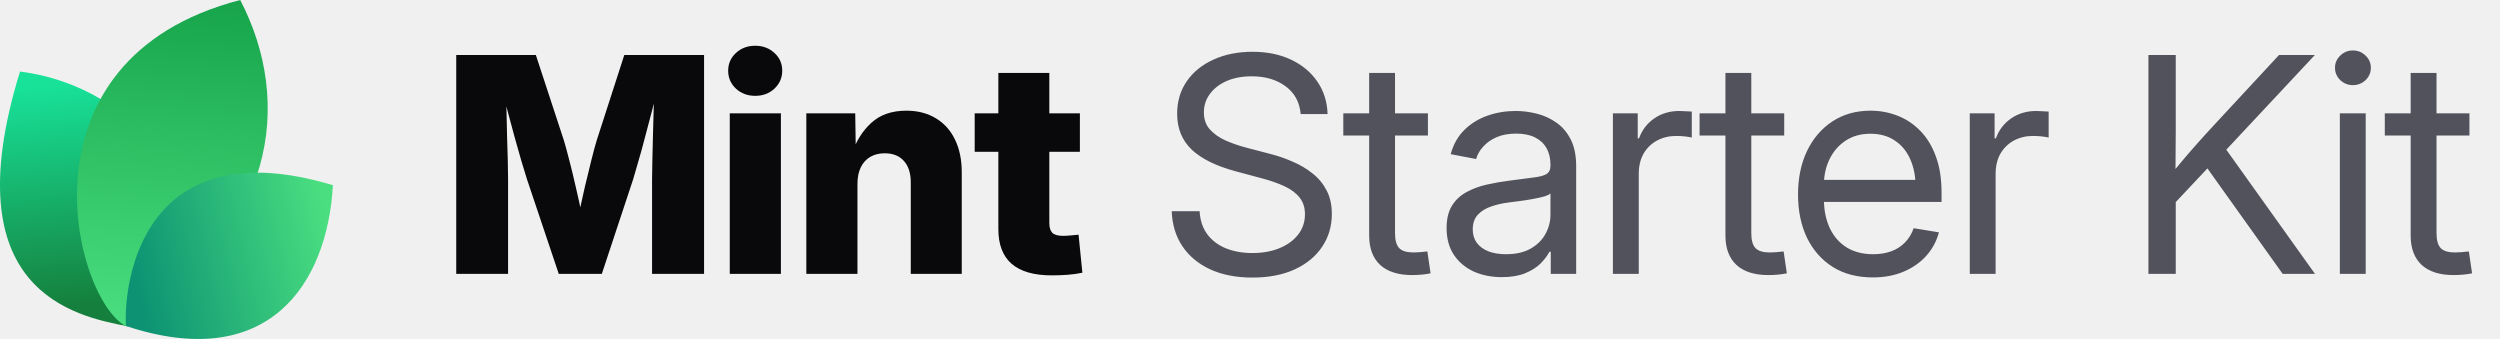
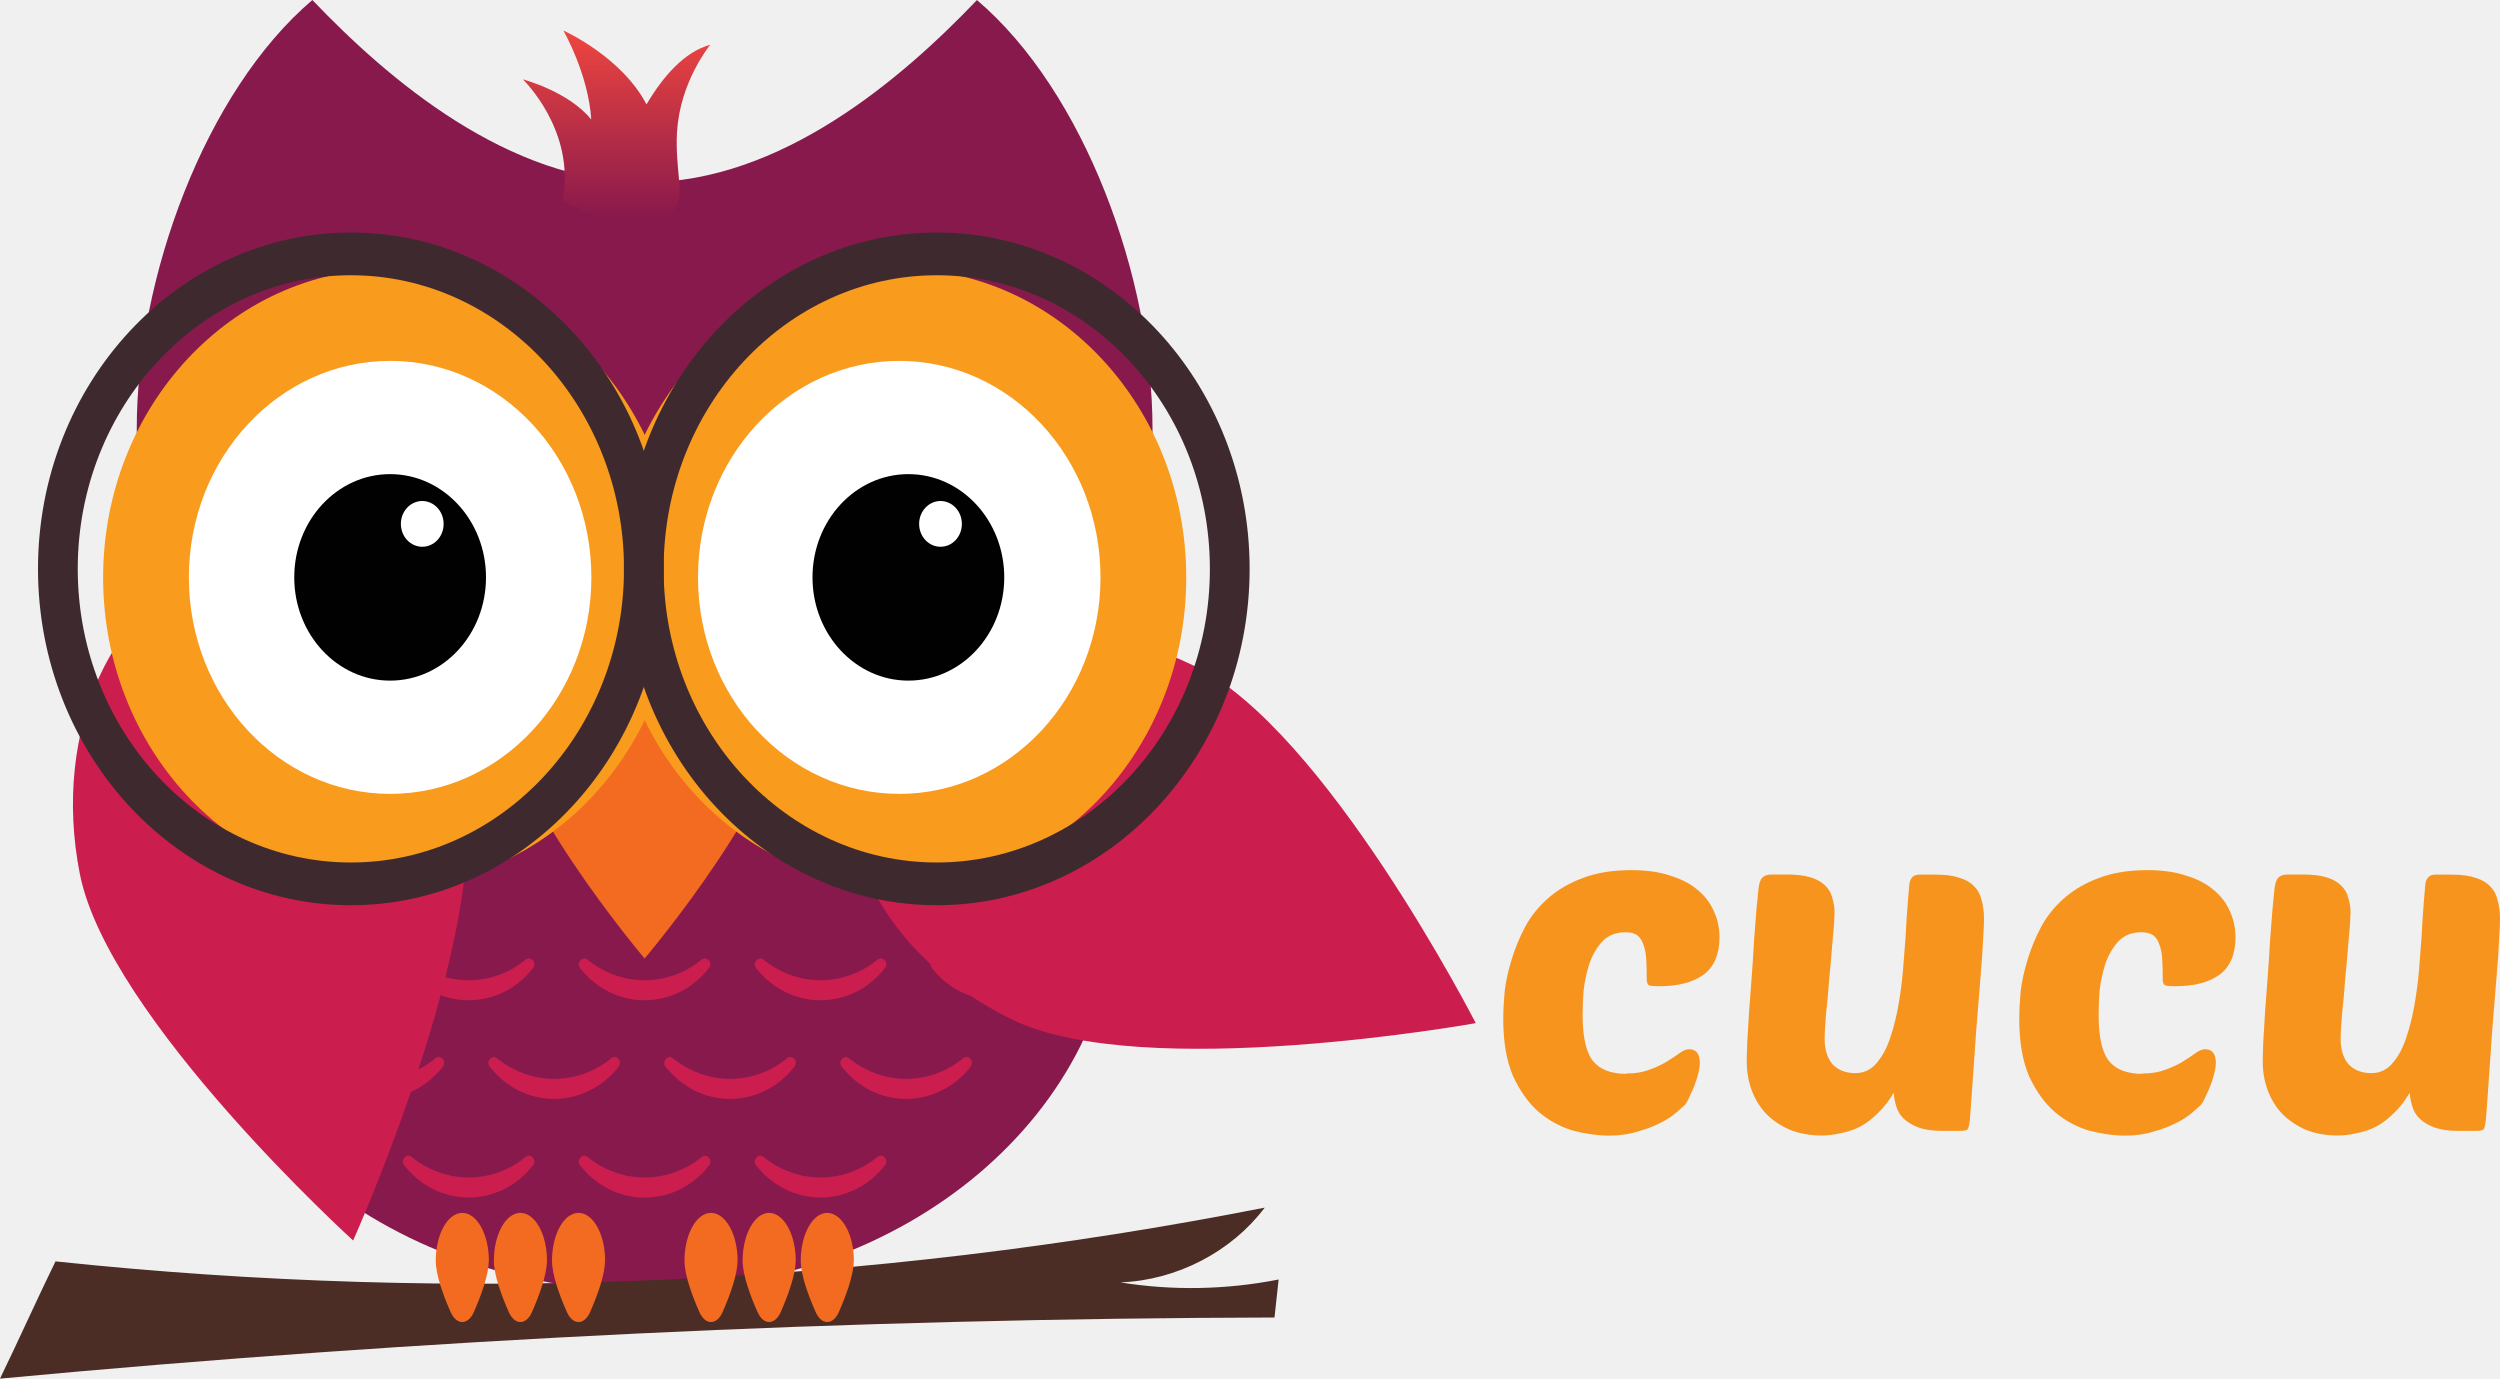
- <svg xmlns="http://www.w3.org/2000/svg" width="177" height="24" viewBox="0 0 177 24" fill="none">
-   <path d="M9.061 23.108C5.268 22.377 -3.391 20.627 1.417 5.064C9.634 6.099 16.973 14.064 9.061 23.108Z" fill="url(#paint0_linear_17557_2020)" />
-   <path d="M8.919 23.094C5.276 21.222 0.784 4.209 17.007 0C20.757 7.193 19.621 16.545 8.919 23.094Z" fill="url(#paint1_linear_17557_2020)" />
-   <path d="M8.914 23.079C8.735 19.882 10.159 9.085 23.57 13.111C23.181 20.123 18.984 26.418 8.914 23.079Z" fill="url(#paint2_linear_17557_2020)" />
-   <path d="M32.301 19.392V3.894H37.938L39.925 9.948C40.036 10.315 40.164 10.787 40.31 11.362C40.462 11.938 40.611 12.552 40.757 13.204C40.91 13.855 41.048 14.483 41.173 15.086C41.305 15.682 41.412 16.192 41.495 16.615H40.695C40.771 16.192 40.871 15.682 40.996 15.086C41.128 14.49 41.267 13.866 41.412 13.214C41.565 12.562 41.714 11.948 41.86 11.373C42.005 10.79 42.133 10.315 42.244 9.948L44.2 3.894H49.848V19.392H46.166V12.704C46.166 12.357 46.173 11.917 46.187 11.383C46.2 10.849 46.214 10.27 46.228 9.646C46.249 9.022 46.266 8.391 46.28 7.753C46.301 7.115 46.311 6.519 46.311 5.964H46.623C46.485 6.561 46.332 7.181 46.166 7.826C45.999 8.471 45.833 9.102 45.666 9.719C45.507 10.336 45.351 10.901 45.198 11.414C45.053 11.928 44.928 12.357 44.824 12.704L42.608 19.392H39.561L37.314 12.704C37.203 12.357 37.072 11.928 36.919 11.414C36.773 10.901 36.614 10.34 36.441 9.729C36.274 9.112 36.104 8.481 35.931 7.836C35.764 7.192 35.608 6.567 35.463 5.964H35.827C35.834 6.512 35.844 7.105 35.858 7.743C35.872 8.374 35.886 9.005 35.9 9.636C35.92 10.26 35.938 10.839 35.952 11.373C35.965 11.907 35.972 12.351 35.972 12.704V19.392H32.301ZM51.668 19.392V8.024H55.288V19.392H51.668ZM53.468 6.786C52.927 6.786 52.473 6.616 52.105 6.276C51.738 5.93 51.554 5.507 51.554 5.007C51.554 4.508 51.738 4.088 52.105 3.749C52.473 3.409 52.927 3.239 53.468 3.239C54.009 3.239 54.463 3.409 54.83 3.749C55.198 4.082 55.382 4.501 55.382 5.007C55.382 5.507 55.198 5.93 54.83 6.276C54.463 6.616 54.009 6.786 53.468 6.786ZM60.708 13.027V19.392H57.088V8.024H60.551L60.593 10.967H60.281C60.593 10.024 61.061 9.268 61.685 8.7C62.309 8.124 63.138 7.836 64.171 7.836C64.975 7.836 65.672 8.017 66.262 8.377C66.851 8.731 67.302 9.234 67.614 9.885C67.933 10.537 68.092 11.307 68.092 12.194V19.392H64.483V12.912C64.483 12.26 64.32 11.754 63.994 11.394C63.675 11.033 63.221 10.853 62.632 10.853C62.25 10.853 61.914 10.936 61.623 11.102C61.332 11.269 61.106 11.515 60.947 11.841C60.787 12.16 60.708 12.555 60.708 13.027ZM76.456 8.024V10.749H69.008V8.024H76.456ZM70.683 5.163H74.292V15.783C74.292 16.102 74.361 16.334 74.5 16.48C74.646 16.625 74.899 16.698 75.259 16.698C75.405 16.698 75.596 16.688 75.831 16.667C76.074 16.646 76.251 16.629 76.362 16.615L76.632 19.309C76.313 19.378 75.963 19.427 75.582 19.455C75.207 19.482 74.836 19.496 74.469 19.496C73.2 19.496 72.25 19.222 71.619 18.674C70.995 18.127 70.683 17.308 70.683 16.22V5.163Z" fill="#09090B" />
-   <path d="M88.667 19.652C87.523 19.652 86.528 19.458 85.682 19.07C84.843 18.681 84.188 18.137 83.716 17.437C83.245 16.736 82.992 15.908 82.957 14.951H84.933C84.968 15.596 85.148 16.14 85.474 16.584C85.8 17.021 86.24 17.354 86.795 17.582C87.35 17.804 87.974 17.915 88.667 17.915C89.388 17.915 90.026 17.801 90.581 17.572C91.143 17.343 91.583 17.024 91.902 16.615C92.228 16.199 92.391 15.717 92.391 15.169C92.391 14.698 92.266 14.306 92.017 13.994C91.767 13.675 91.413 13.408 90.956 13.193C90.498 12.978 89.954 12.787 89.323 12.621L87.502 12.132C86.123 11.765 85.082 11.255 84.382 10.603C83.689 9.944 83.342 9.095 83.342 8.055C83.342 7.174 83.571 6.404 84.028 5.746C84.486 5.087 85.117 4.577 85.921 4.217C86.726 3.849 87.645 3.666 88.678 3.666C89.718 3.666 90.63 3.853 91.413 4.227C92.204 4.602 92.824 5.122 93.275 5.787C93.726 6.446 93.965 7.209 93.993 8.076H92.089C92.013 7.23 91.656 6.574 91.018 6.11C90.387 5.638 89.586 5.403 88.615 5.403C87.95 5.403 87.36 5.513 86.847 5.735C86.341 5.957 85.946 6.262 85.661 6.651C85.377 7.032 85.235 7.469 85.235 7.961C85.235 8.447 85.377 8.849 85.661 9.168C85.946 9.48 86.317 9.74 86.774 9.948C87.232 10.149 87.724 10.319 88.251 10.457L89.884 10.884C90.439 11.023 90.977 11.206 91.496 11.435C92.023 11.657 92.495 11.934 92.911 12.267C93.334 12.593 93.67 12.995 93.92 13.474C94.17 13.945 94.294 14.504 94.294 15.149C94.294 16.015 94.066 16.788 93.608 17.468C93.157 18.148 92.512 18.681 91.673 19.07C90.834 19.458 89.832 19.652 88.667 19.652ZM101.097 8.024V9.594H95.106V8.024H101.097ZM96.937 5.163H98.767V16.521C98.767 17 98.865 17.347 99.059 17.562C99.26 17.77 99.6 17.874 100.078 17.874C100.21 17.874 100.366 17.867 100.546 17.853C100.733 17.832 100.903 17.815 101.056 17.801L101.285 19.351C101.097 19.392 100.886 19.423 100.65 19.444C100.414 19.465 100.189 19.475 99.974 19.475C98.996 19.475 98.244 19.236 97.717 18.758C97.197 18.272 96.937 17.579 96.937 16.677V5.163ZM106.33 19.621C105.595 19.621 104.932 19.489 104.343 19.226C103.754 18.955 103.285 18.564 102.939 18.05C102.592 17.53 102.419 16.896 102.419 16.147C102.419 15.495 102.547 14.965 102.804 14.556C103.06 14.146 103.403 13.828 103.833 13.599C104.263 13.363 104.742 13.186 105.269 13.068C105.796 12.95 106.333 12.857 106.881 12.787C107.574 12.69 108.132 12.617 108.555 12.569C108.978 12.52 109.287 12.441 109.481 12.33C109.675 12.212 109.772 12.014 109.772 11.737V11.654C109.772 11.203 109.679 10.815 109.492 10.489C109.311 10.163 109.041 9.91 108.68 9.729C108.32 9.549 107.872 9.459 107.338 9.459C106.805 9.459 106.34 9.546 105.945 9.719C105.556 9.892 105.241 10.118 104.998 10.395C104.755 10.665 104.593 10.953 104.509 11.258L102.71 10.915C102.897 10.222 103.22 9.65 103.677 9.199C104.135 8.748 104.679 8.412 105.31 8.19C105.941 7.968 106.607 7.857 107.307 7.857C107.8 7.857 108.295 7.92 108.795 8.044C109.301 8.169 109.765 8.381 110.188 8.679C110.611 8.97 110.951 9.369 111.208 9.875C111.464 10.374 111.593 11.005 111.593 11.768V19.392H109.793V17.822H109.7C109.568 18.085 109.363 18.359 109.086 18.643C108.809 18.921 108.444 19.153 107.994 19.34C107.543 19.527 106.988 19.621 106.33 19.621ZM106.621 17.998C107.321 17.998 107.904 17.867 108.368 17.603C108.84 17.333 109.19 16.986 109.419 16.563C109.654 16.133 109.772 15.682 109.772 15.211V13.692C109.703 13.769 109.554 13.841 109.325 13.911C109.096 13.973 108.829 14.032 108.524 14.088C108.226 14.143 107.921 14.192 107.609 14.233C107.304 14.275 107.033 14.309 106.798 14.337C106.354 14.393 105.938 14.49 105.549 14.628C105.168 14.76 104.86 14.954 104.624 15.211C104.388 15.467 104.27 15.811 104.27 16.241C104.27 16.615 104.367 16.934 104.561 17.198C104.762 17.461 105.04 17.662 105.393 17.801C105.747 17.933 106.156 17.998 106.621 17.998ZM114.193 19.392V8.024H115.951V9.792H116.045C116.253 9.209 116.61 8.741 117.116 8.388C117.622 8.034 118.219 7.857 118.905 7.857C119.058 7.857 119.217 7.864 119.384 7.878C119.55 7.885 119.682 7.892 119.779 7.899V9.74C119.716 9.719 119.578 9.695 119.363 9.667C119.155 9.639 118.922 9.625 118.666 9.625C118.174 9.625 117.726 9.733 117.324 9.948C116.922 10.163 116.603 10.471 116.367 10.874C116.138 11.276 116.024 11.758 116.024 12.319V19.392H114.193ZM126.322 8.024V9.594H120.33V8.024H126.322ZM122.161 5.163H123.992V16.521C123.992 17 124.089 17.347 124.283 17.562C124.484 17.77 124.824 17.874 125.302 17.874C125.434 17.874 125.59 17.867 125.77 17.853C125.958 17.832 126.127 17.815 126.28 17.801L126.509 19.351C126.322 19.392 126.11 19.423 125.874 19.444C125.639 19.465 125.413 19.475 125.198 19.475C124.221 19.475 123.468 19.236 122.941 18.758C122.421 18.272 122.161 17.579 122.161 16.677V5.163ZM132.604 19.642C131.502 19.642 130.555 19.396 129.765 18.903C128.974 18.404 128.364 17.714 127.934 16.834C127.511 15.946 127.3 14.927 127.3 13.775C127.3 12.611 127.511 11.584 127.934 10.697C128.364 9.802 128.964 9.102 129.734 8.596C130.51 8.089 131.408 7.836 132.428 7.836C133.1 7.836 133.738 7.954 134.341 8.19C134.952 8.426 135.489 8.783 135.954 9.261C136.425 9.74 136.793 10.343 137.056 11.071C137.327 11.792 137.462 12.645 137.462 13.63V14.296H128.433V12.735H136.463L135.631 13.297C135.631 12.541 135.506 11.876 135.257 11.3C135.007 10.725 134.643 10.277 134.165 9.958C133.686 9.632 133.107 9.469 132.428 9.469C131.748 9.469 131.162 9.632 130.67 9.958C130.177 10.284 129.796 10.725 129.526 11.279C129.262 11.827 129.13 12.441 129.13 13.12V14.046C129.13 14.864 129.273 15.572 129.557 16.168C129.841 16.757 130.243 17.211 130.763 17.53C131.283 17.842 131.901 17.998 132.615 17.998C133.093 17.998 133.523 17.929 133.905 17.79C134.293 17.645 134.619 17.433 134.882 17.156C135.153 16.879 135.354 16.546 135.486 16.157L137.275 16.449C137.108 17.08 136.81 17.634 136.38 18.113C135.95 18.591 135.413 18.966 134.768 19.236C134.123 19.507 133.402 19.642 132.604 19.642ZM139.459 19.392V8.024H141.217V9.792H141.311C141.519 9.209 141.876 8.741 142.382 8.388C142.888 8.034 143.485 7.857 144.171 7.857C144.324 7.857 144.483 7.864 144.649 7.878C144.816 7.885 144.948 7.892 145.045 7.899V9.74C144.982 9.719 144.844 9.695 144.629 9.667C144.421 9.639 144.188 9.625 143.932 9.625C143.439 9.625 142.992 9.733 142.59 9.948C142.188 10.163 141.869 10.471 141.633 10.874C141.404 11.276 141.29 11.758 141.29 12.319V19.392H139.459ZM153.429 14.961V12.715C153.783 12.257 154.136 11.82 154.49 11.404C154.844 10.981 155.204 10.565 155.572 10.156C155.939 9.74 156.314 9.327 156.695 8.918L161.355 3.894H163.893L157.277 10.967H157.184L153.429 14.961ZM152.108 19.392V3.894H154.043V9.241L154.022 12.559L154.043 13.505V19.392H152.108ZM161.615 19.392L155.967 11.477L157.173 9.969L163.903 19.392H161.615ZM165.661 19.392V8.024H167.492V19.392H165.661ZM166.587 6.027C166.24 6.027 165.942 5.909 165.692 5.673C165.443 5.43 165.318 5.139 165.318 4.799C165.318 4.459 165.443 4.172 165.692 3.936C165.942 3.693 166.24 3.572 166.587 3.572C166.934 3.572 167.232 3.693 167.482 3.936C167.731 4.172 167.856 4.459 167.856 4.799C167.856 5.139 167.731 5.43 167.482 5.673C167.232 5.909 166.934 6.027 166.587 6.027ZM174.836 8.024V9.594H168.844V8.024H174.836ZM170.675 5.163H172.506V16.521C172.506 17 172.603 17.347 172.797 17.562C172.998 17.77 173.338 17.874 173.816 17.874C173.948 17.874 174.104 17.867 174.284 17.853C174.472 17.832 174.641 17.815 174.794 17.801L175.023 19.351C174.836 19.392 174.624 19.423 174.388 19.444C174.153 19.465 173.927 19.475 173.712 19.475C172.735 19.475 171.982 19.236 171.455 18.758C170.935 18.272 170.675 17.579 170.675 16.677V5.163Z" fill="#52525C" />
+ <svg xmlns="http://www.w3.org/2000/svg" id="Layer_1" data-name="Layer 1" viewBox="0 0 200 110.29">
  <defs>
-     <linearGradient id="paint0_linear_17557_2020" x1="3.776" y1="5.916" x2="5.232" y2="21.559" gradientUnits="userSpaceOnUse">
-       <stop stop-color="#18E299" />
-       <stop offset="1" stop-color="#15803D" />
-     </linearGradient>
-     <linearGradient id="paint1_linear_17557_2020" x1="12.171" y1="-0.718" x2="10.19" y2="22.983" gradientUnits="userSpaceOnUse">
-       <stop stop-color="#16A34A" />
-       <stop offset="1" stop-color="#4ADE80" />
-     </linearGradient>
-     <linearGradient id="paint2_linear_17557_2020" x1="23.133" y1="15.353" x2="9.338" y2="18.52" gradientUnits="userSpaceOnUse">
-       <stop stop-color="#4ADE80" />
-       <stop offset="1" stop-color="#0D9373" />
+     <style>
+       .cls-1 {
+         fill: #88194c;
+       }
+ 
+       .cls-1, .cls-2, .cls-3, .cls-4, .cls-5, .cls-6, .cls-7, .cls-8, .cls-9, .cls-10 {
+         stroke-width: 0px;
+       }
+ 
+       .cls-2 {
+         fill: url(#linear-gradient);
+       }
+ 
+       .cls-3 {
+         fill: #f7941d;
+       }
+ 
+       .cls-4 {
+         fill: #4b2d25;
+       }
+ 
+       .cls-5 {
+         fill: #010101;
+       }
+ 
+       .cls-6 {
+         fill: #3e2a2e;
+       }
+ 
+       .cls-7 {
+         fill: #f36b21;
+       }
+ 
+       .cls-8 {
+         fill: #f99b1c;
+       }
+ 
+       .cls-9 {
+         fill: #fff;
+       }
+ 
+       .cls-10 {
+         fill: #cc1e4e;
+       }
+     </style>
+     <linearGradient id="linear-gradient" x1="49.32" y1="95.34" x2="49.32" y2="110.34" gradientTransform="translate(0 112.78) scale(1 -1)" gradientUnits="userSpaceOnUse">
+       <stop offset="0" stop-color="#88194c" />
+       <stop offset="1" stop-color="#ef463f" />
    </linearGradient>
  </defs>
+   <path class="cls-1" d="M78.16,0c-6.06,6.35-15.71,14.59-26.59,14.59S31.05,6.36,24.99,0c-8.6,7.32-14.05,22.24-14.05,34.29,0,22.03,18.19,39.89,40.62,39.89s40.64-17.86,40.64-39.89c0-12.05-5.44-26.98-14.05-34.29Z" />
+   <path class="cls-1" d="M51.57,103.25c20.9,0,37.84-14.35,37.84-32.05s-16.94-32.05-37.84-32.05S13.73,53.5,13.73,71.2s16.94,32.05,37.84,32.05Z" />
+   <path class="cls-4" d="M0,110.29c33.88-3.17,67.91-4.81,101.96-4.89.11-1.01.22-2.03.33-3.04-4.16.82-8.48.91-12.66.23,4.51-.17,8.89-2.45,11.55-5.98-31.77,6.25-64.53,7.7-96.74,4.3-1.29,2.62-3.16,6.76-4.44,9.38Z" />
+   <path class="cls-7" d="M39.1,100.86c0,1.14-.62,2.79-1.18,4.08-.48,1.1-1.4,1.1-1.88,0-.57-1.29-1.18-2.94-1.18-4.08,0-2.11.95-3.83,2.13-3.83,1.17.01,2.12,1.72,2.12,3.83Z" />
+   <path class="cls-7" d="M43.75,100.86c0,1.14-.62,2.79-1.18,4.08-.48,1.1-1.4,1.1-1.88,0-.57-1.29-1.18-2.94-1.18-4.08,0-2.11.95-3.83,2.13-3.83,1.17.01,2.12,1.72,2.12,3.83Z" />
+   <path class="cls-7" d="M48.4,100.86c0,1.14-.62,2.79-1.18,4.08-.48,1.1-1.4,1.1-1.88,0-.57-1.29-1.18-2.94-1.18-4.08,0-2.11.95-3.83,2.13-3.83,1.17.01,2.12,1.72,2.12,3.83Z" />
+   <path class="cls-7" d="M59,100.86c0,1.14-.62,2.79-1.18,4.08-.48,1.1-1.4,1.1-1.88,0-.57-1.29-1.18-2.94-1.18-4.08,0-2.11.95-3.83,2.12-3.83,1.17.01,2.13,1.72,2.13,3.83Z" />
+   <path class="cls-7" d="M63.65,100.86c0,1.14-.62,2.79-1.18,4.08-.48,1.1-1.4,1.1-1.88,0-.57-1.29-1.18-2.94-1.18-4.08,0-2.11.95-3.83,2.12-3.83,1.17.01,2.13,1.72,2.13,3.83Z" />
+   <path class="cls-7" d="M68.3,100.86c0,1.14-.62,2.79-1.18,4.08-.48,1.1-1.4,1.1-1.88,0-.57-1.29-1.18-2.94-1.18-4.08,0-2.11.95-3.83,2.12-3.83,1.17.01,2.13,1.72,2.13,3.83Z" />
+   <path class="cls-10" d="M79.72,78.42c-1.72,0-3.31-.62-4.58-1.65-.4-.32-.91.27-.59.67,1.24,1.58,3.09,2.58,5.16,2.58s3.93-1,5.16-2.58c.32-.42-.18-1-.59-.67-1.25,1.03-2.84,1.65-4.56,1.65Z" />
+   <path class="cls-10" d="M65.65,78.42c-1.72,0-3.31-.62-4.58-1.65-.4-.32-.91.27-.59.67,1.24,1.58,3.09,2.58,5.16,2.58s3.93-1,5.16-2.58c.32-.42-.18-1-.59-.67-1.26,1.03-2.85,1.65-4.56,1.65Z" />
+   <path class="cls-10" d="M51.57,78.42c-1.72,0-3.31-.62-4.58-1.65-.4-.32-.91.27-.59.67,1.24,1.58,3.09,2.58,5.16,2.58s3.93-1,5.16-2.58c.32-.42-.18-1-.59-.67-1.25,1.03-2.84,1.65-4.56,1.65Z" />
+   <path class="cls-10" d="M23.43,78.42c-1.72,0-3.31-.62-4.58-1.65-.4-.32-.91.27-.59.67,1.24,1.58,3.09,2.58,5.16,2.58s3.93-1,5.16-2.58c.32-.42-.18-1-.59-.67-1.26,1.03-2.84,1.65-4.56,1.65Z" />
+   <path class="cls-10" d="M37.5,78.42c-1.72,0-3.31-.62-4.58-1.65-.4-.32-.91.27-.59.67,1.24,1.58,3.09,2.58,5.16,2.58s3.93-1,5.16-2.58c.32-.42-.18-1-.59-.67-1.25,1.03-2.84,1.65-4.56,1.65Z" />
+   <path class="cls-10" d="M65.65,94.2c-1.72,0-3.31-.62-4.58-1.65-.4-.32-.91.27-.59.67,1.24,1.58,3.09,2.58,5.16,2.58s3.93-1,5.16-2.58c.32-.42-.18-1-.59-.67-1.26,1.03-2.85,1.65-4.56,1.65Z" />
+   <path class="cls-10" d="M51.57,94.2c-1.72,0-3.31-.62-4.58-1.65-.4-.32-.91.27-.59.67,1.25,1.59,3.1,2.59,5.17,2.59s3.93-1,5.16-2.58c.32-.42-.18-1-.59-.67-1.26,1.02-2.85,1.64-4.57,1.64Z" />
+   <path class="cls-10" d="M37.5,94.2c-1.72,0-3.31-.62-4.58-1.65-.4-.32-.91.27-.59.67,1.24,1.58,3.09,2.58,5.16,2.58s3.93-1,5.16-2.58c.32-.42-.18-1-.59-.67-1.25,1.03-2.84,1.65-4.56,1.65Z" />
+   <path class="cls-10" d="M72.5,86.31c-1.72,0-3.31-.62-4.58-1.65-.4-.33-.91.27-.59.67,1.24,1.58,3.09,2.58,5.16,2.58s3.93-1,5.16-2.58c.32-.42-.18-1-.59-.67-1.26,1.03-2.85,1.65-4.56,1.65Z" />
+   <path class="cls-10" d="M58.41,86.31c-1.72,0-3.31-.62-4.58-1.65-.4-.33-.91.27-.59.67,1.24,1.58,3.09,2.58,5.16,2.58s3.93-1,5.16-2.58c.32-.42-.18-1-.59-.67-1.25,1.03-2.84,1.65-4.56,1.65Z" />
+   <path class="cls-10" d="M44.34,86.31c-1.72,0-3.31-.62-4.58-1.65-.4-.33-.91.27-.59.67,1.24,1.58,3.09,2.58,5.16,2.58s3.93-1,5.16-2.58c.32-.42-.18-1-.59-.67-1.25,1.03-2.84,1.65-4.56,1.65Z" />
+   <path class="cls-10" d="M30.28,86.31c-1.72,0-3.31-.62-4.58-1.65-.4-.33-.91.27-.59.67,1.24,1.58,3.09,2.58,5.16,2.58s3.93-1,5.16-2.58c.32-.42-.18-1-.59-.67-1.26,1.03-2.85,1.65-4.56,1.65Z" />
+   <path class="cls-10" d="M37.08,62.89c2.29,11.54-8.83,36.35-8.83,36.35,0,0-19.56-17.77-21.86-29.31-2.29-11.54,2.72-22.47,11.2-24.41,8.48-1.95,17.21,5.83,19.49,17.37Z" />
+   <path class="cls-10" d="M95.55,53.27c10.47,5.07,22.51,28.58,22.51,28.58,0,0-26.6,4.8-37.08-.28-10.47-5.08-15.7-15.52-11.68-23.33,4.02-7.82,15.77-10.05,26.24-4.97Z" />
+   <path class="cls-7" d="M63.26,55.44c0,7.47-11.69,21.24-11.69,21.24,0,0-11.68-13.77-11.68-21.24s5.23-13.53,11.68-13.53,11.69,6.06,11.69,13.53Z" />
+   <path class="cls-8" d="M31.21,70.89c12.68,0,22.96-11.05,22.96-24.69s-10.28-24.69-22.96-24.69-22.96,11.05-22.96,24.69,10.28,24.69,22.96,24.69Z" />
+   <path class="cls-9" d="M31.21,63.51c8.89,0,16.1-7.75,16.1-17.32s-7.21-17.32-16.1-17.32-16.1,7.75-16.1,17.32,7.21,17.32,16.1,17.32Z" />
+   <path class="cls-5" d="M31.21,54.45c4.24,0,7.67-3.7,7.67-8.26s-3.43-8.26-7.67-8.26-7.67,3.7-7.67,8.26,3.43,8.26,7.67,8.26Z" />
+   <path class="cls-9" d="M35.49,41.91c0-1.01-.77-1.83-1.71-1.83s-1.71.82-1.71,1.83.76,1.83,1.71,1.83,1.71-.81,1.71-1.83Z" />
+   <path class="cls-8" d="M71.94,70.89c12.68,0,22.96-11.05,22.96-24.69s-10.28-24.69-22.96-24.69-22.96,11.05-22.96,24.69,10.28,24.69,22.96,24.69Z" />
+   <path class="cls-9" d="M71.94,63.51c8.89,0,16.1-7.75,16.1-17.32s-7.21-17.32-16.1-17.32-16.1,7.75-16.1,17.32,7.21,17.32,16.1,17.32Z" />
+   <path class="cls-5" d="M72.67,54.45c4.24,0,7.67-3.7,7.67-8.26s-3.43-8.26-7.67-8.26-7.67,3.7-7.67,8.26,3.44,8.26,7.67,8.26Z" />
+   <path class="cls-9" d="M76.95,41.91c0-1.01-.77-1.83-1.71-1.83s-1.71.82-1.71,1.83.76,1.83,1.71,1.83,1.71-.81,1.71-1.83Z" />
+   <path class="cls-2" d="M54.17,10.51c.23-3.99,2.65-6.93,2.65-6.93-2.06.56-3.77,2.52-5.1,4.77-2-3.83-6.65-5.91-6.65-5.91,0,0,2.01,3.51,2.23,7.12-1.83-2.26-5.47-3.21-5.47-3.21,0,0,4.24,4.08,3.18,9.62,0,0,.49.62,1.14.59.88.88,3.01.85,4.03.77.64.13,1.46.17,2.43.03,2.84-.43,1.32-2.86,1.55-6.85Z" />
+   <path class="cls-6" d="M74.94,72.42c-13.81,0-25.03-12.08-25.03-26.91s11.23-26.91,25.03-26.91,25.03,12.08,25.03,26.91-11.22,26.91-25.03,26.91ZM74.94,22.02c-12.05,0-21.85,10.54-21.85,23.49s9.8,23.49,21.85,23.49,21.85-10.54,21.85-23.49-9.8-23.49-21.85-23.49Z" />
+   <path class="cls-6" d="M28.07,72.42c-13.81,0-25.03-12.08-25.03-26.91s11.23-26.91,25.03-26.91,25.03,12.08,25.03,26.91-11.23,26.91-25.03,26.91ZM28.07,22.02c-12.05,0-21.85,10.54-21.85,23.49s9.8,23.49,21.85,23.49,21.85-10.54,21.85-23.49-9.8-23.49-21.85-23.49Z" />
+   <path class="cls-3" d="M130.09,85.88c.72,0,1.34-.1,1.86-.3.55-.2,1.02-.42,1.42-.67.4-.25.73-.47,1.01-.67.27-.2.52-.3.75-.3.57,0,.86.37.86,1.12,0,.17-.04.42-.11.75-.07.3-.17.62-.3.97-.12.32-.26.63-.41.93-.12.3-.25.52-.37.67-.12.12-.35.32-.67.6-.3.27-.71.55-1.23.82-.52.27-1.13.51-1.83.71-.7.22-1.47.34-2.31.34-.94,0-1.93-.14-2.95-.41-.99-.3-1.9-.8-2.72-1.49-.82-.72-1.5-1.68-2.05-2.87-.52-1.22-.78-2.73-.78-4.55,0-.65.04-1.38.11-2.2.1-.85.29-1.7.56-2.57.27-.89.63-1.76,1.08-2.61.47-.87,1.09-1.64,1.86-2.31s1.69-1.21,2.76-1.6c1.09-.42,2.39-.63,3.88-.63,1.22,0,2.26.15,3.13.45.89.27,1.63.66,2.2,1.16.57.47.99,1.03,1.27,1.68.3.65.45,1.34.45,2.09,0,1.34-.42,2.34-1.27,2.98-.85.62-2.04.93-3.58.93-.37,0-.63-.02-.78-.07-.12-.07-.19-.22-.19-.45,0-.6-.01-1.13-.04-1.6-.02-.47-.1-.87-.22-1.19-.1-.32-.26-.57-.48-.75s-.55-.26-.97-.26c-.77,0-1.39.25-1.86.75-.45.5-.8,1.11-1.04,1.83-.22.7-.37,1.42-.45,2.16-.05.75-.07,1.37-.07,1.86,0,1.76.27,2.99.82,3.69.57.7,1.47,1.04,2.68,1.04ZM146.75,73.13c0,.52-.05,1.26-.15,2.2-.07.94-.16,1.93-.26,2.95-.07,1.02-.16,1.98-.26,2.87-.07.89-.11,1.54-.11,1.94,0,.87.21,1.55.63,2.05.45.47,1.06.71,1.83.71.67,0,1.23-.26,1.68-.78.47-.55.85-1.24,1.12-2.09.3-.87.53-1.85.71-2.95s.3-2.2.37-3.32c.1-1.12.17-2.2.22-3.24.07-1.07.15-1.99.22-2.76.02-.2.1-.37.22-.52.12-.15.32-.22.6-.22h1.34c.77,0,1.39.09,1.86.26.5.15.88.37,1.16.67.3.3.5.67.6,1.12.12.42.19.92.19,1.49,0,.37-.02.91-.07,1.6-.02.67-.09,1.62-.19,2.83-.1,1.19-.22,2.72-.37,4.59-.12,1.84-.29,4.13-.48,6.86-.05.52-.11.83-.19.93-.05.1-.25.15-.6.15h-1.45c-.75,0-1.37-.09-1.86-.26-.47-.17-.86-.4-1.16-.67-.3-.27-.51-.6-.63-.97-.12-.37-.2-.76-.22-1.16-.37.65-.8,1.19-1.27,1.64-.45.45-.92.81-1.42,1.08-.5.25-1.01.42-1.53.52-.52.12-1.03.19-1.53.19-.94,0-1.79-.15-2.54-.45-.75-.32-1.38-.75-1.9-1.27-.5-.52-.88-1.14-1.16-1.86-.27-.72-.41-1.49-.41-2.31,0-.32.01-.85.04-1.57.05-.75.1-1.58.15-2.5.07-.92.15-1.89.22-2.91.07-1.04.14-2.03.19-2.95.07-.92.14-1.73.19-2.42.07-.7.12-1.19.15-1.49.05-.45.15-.75.3-.89.15-.17.4-.26.75-.26h1.19c.77,0,1.4.07,1.9.22s.88.36,1.16.63c.3.27.5.61.6,1.01.12.37.19.81.19,1.3ZM171.37,85.88c.72,0,1.34-.1,1.86-.3.55-.2,1.02-.42,1.42-.67.4-.25.73-.47,1.01-.67.27-.2.52-.3.75-.3.57,0,.86.37.86,1.12,0,.17-.04.42-.11.75-.07.3-.17.62-.3.97-.12.32-.26.63-.41.93-.12.3-.25.52-.37.67-.12.12-.35.32-.67.6-.3.27-.71.55-1.23.82s-1.13.51-1.83.71c-.7.22-1.47.34-2.31.34-.94,0-1.93-.14-2.95-.41-.99-.3-1.9-.8-2.72-1.49-.82-.72-1.5-1.68-2.05-2.87-.52-1.22-.78-2.73-.78-4.55,0-.65.04-1.38.11-2.2.1-.85.29-1.7.56-2.57.27-.89.63-1.76,1.08-2.61.47-.87,1.09-1.64,1.86-2.31.77-.67,1.69-1.21,2.76-1.6,1.09-.42,2.39-.63,3.88-.63,1.22,0,2.26.15,3.13.45.89.27,1.63.66,2.2,1.16.57.47.99,1.03,1.27,1.68.3.65.45,1.34.45,2.09,0,1.34-.42,2.34-1.27,2.98-.85.62-2.04.93-3.58.93-.37,0-.63-.02-.78-.07-.12-.07-.19-.22-.19-.45,0-.6-.01-1.13-.04-1.6-.02-.47-.1-.87-.22-1.19-.1-.32-.26-.57-.48-.75-.22-.17-.55-.26-.97-.26-.77,0-1.39.25-1.86.75-.45.5-.8,1.11-1.04,1.83-.22.7-.37,1.42-.45,2.16-.05.75-.07,1.37-.07,1.86,0,1.76.27,2.99.82,3.69.57.7,1.47,1.04,2.68,1.04ZM188.03,73.13c0,.52-.05,1.26-.15,2.2-.07.94-.16,1.93-.26,2.95-.07,1.02-.16,1.98-.26,2.87-.07.89-.11,1.54-.11,1.94,0,.87.21,1.55.63,2.05.45.47,1.06.71,1.83.71.67,0,1.23-.26,1.68-.78.47-.55.85-1.24,1.12-2.09.3-.87.53-1.85.71-2.95s.3-2.2.37-3.32c.1-1.12.17-2.2.22-3.24.07-1.07.15-1.99.22-2.76.02-.2.1-.37.22-.52.12-.15.32-.22.6-.22h1.34c.77,0,1.39.09,1.86.26.5.15.88.37,1.16.67.3.3.5.67.6,1.12.12.42.19.92.19,1.49,0,.37-.02.91-.07,1.6-.02.67-.09,1.62-.19,2.83-.1,1.19-.22,2.72-.37,4.59-.12,1.84-.29,4.13-.48,6.86-.05.52-.11.83-.19.93-.05.1-.25.15-.6.15h-1.45c-.75,0-1.37-.09-1.86-.26-.47-.17-.86-.4-1.16-.67-.3-.27-.51-.6-.63-.97-.12-.37-.2-.76-.22-1.16-.37.65-.8,1.19-1.27,1.64-.45.45-.92.81-1.42,1.08-.5.25-1.01.42-1.53.52-.52.12-1.03.19-1.53.19-.94,0-1.79-.15-2.54-.45-.75-.32-1.38-.75-1.9-1.27-.5-.52-.88-1.14-1.16-1.86-.27-.72-.41-1.49-.41-2.31,0-.32.01-.85.04-1.57.05-.75.1-1.58.15-2.5.07-.92.15-1.89.22-2.91.07-1.04.14-2.03.19-2.95.07-.92.14-1.73.19-2.42.07-.7.12-1.19.15-1.49.05-.45.15-.75.3-.89.15-.17.4-.26.75-.26h1.19c.77,0,1.4.07,1.9.22s.88.36,1.16.63c.3.27.5.61.6,1.01.12.37.19.81.19,1.3Z" />
</svg>
